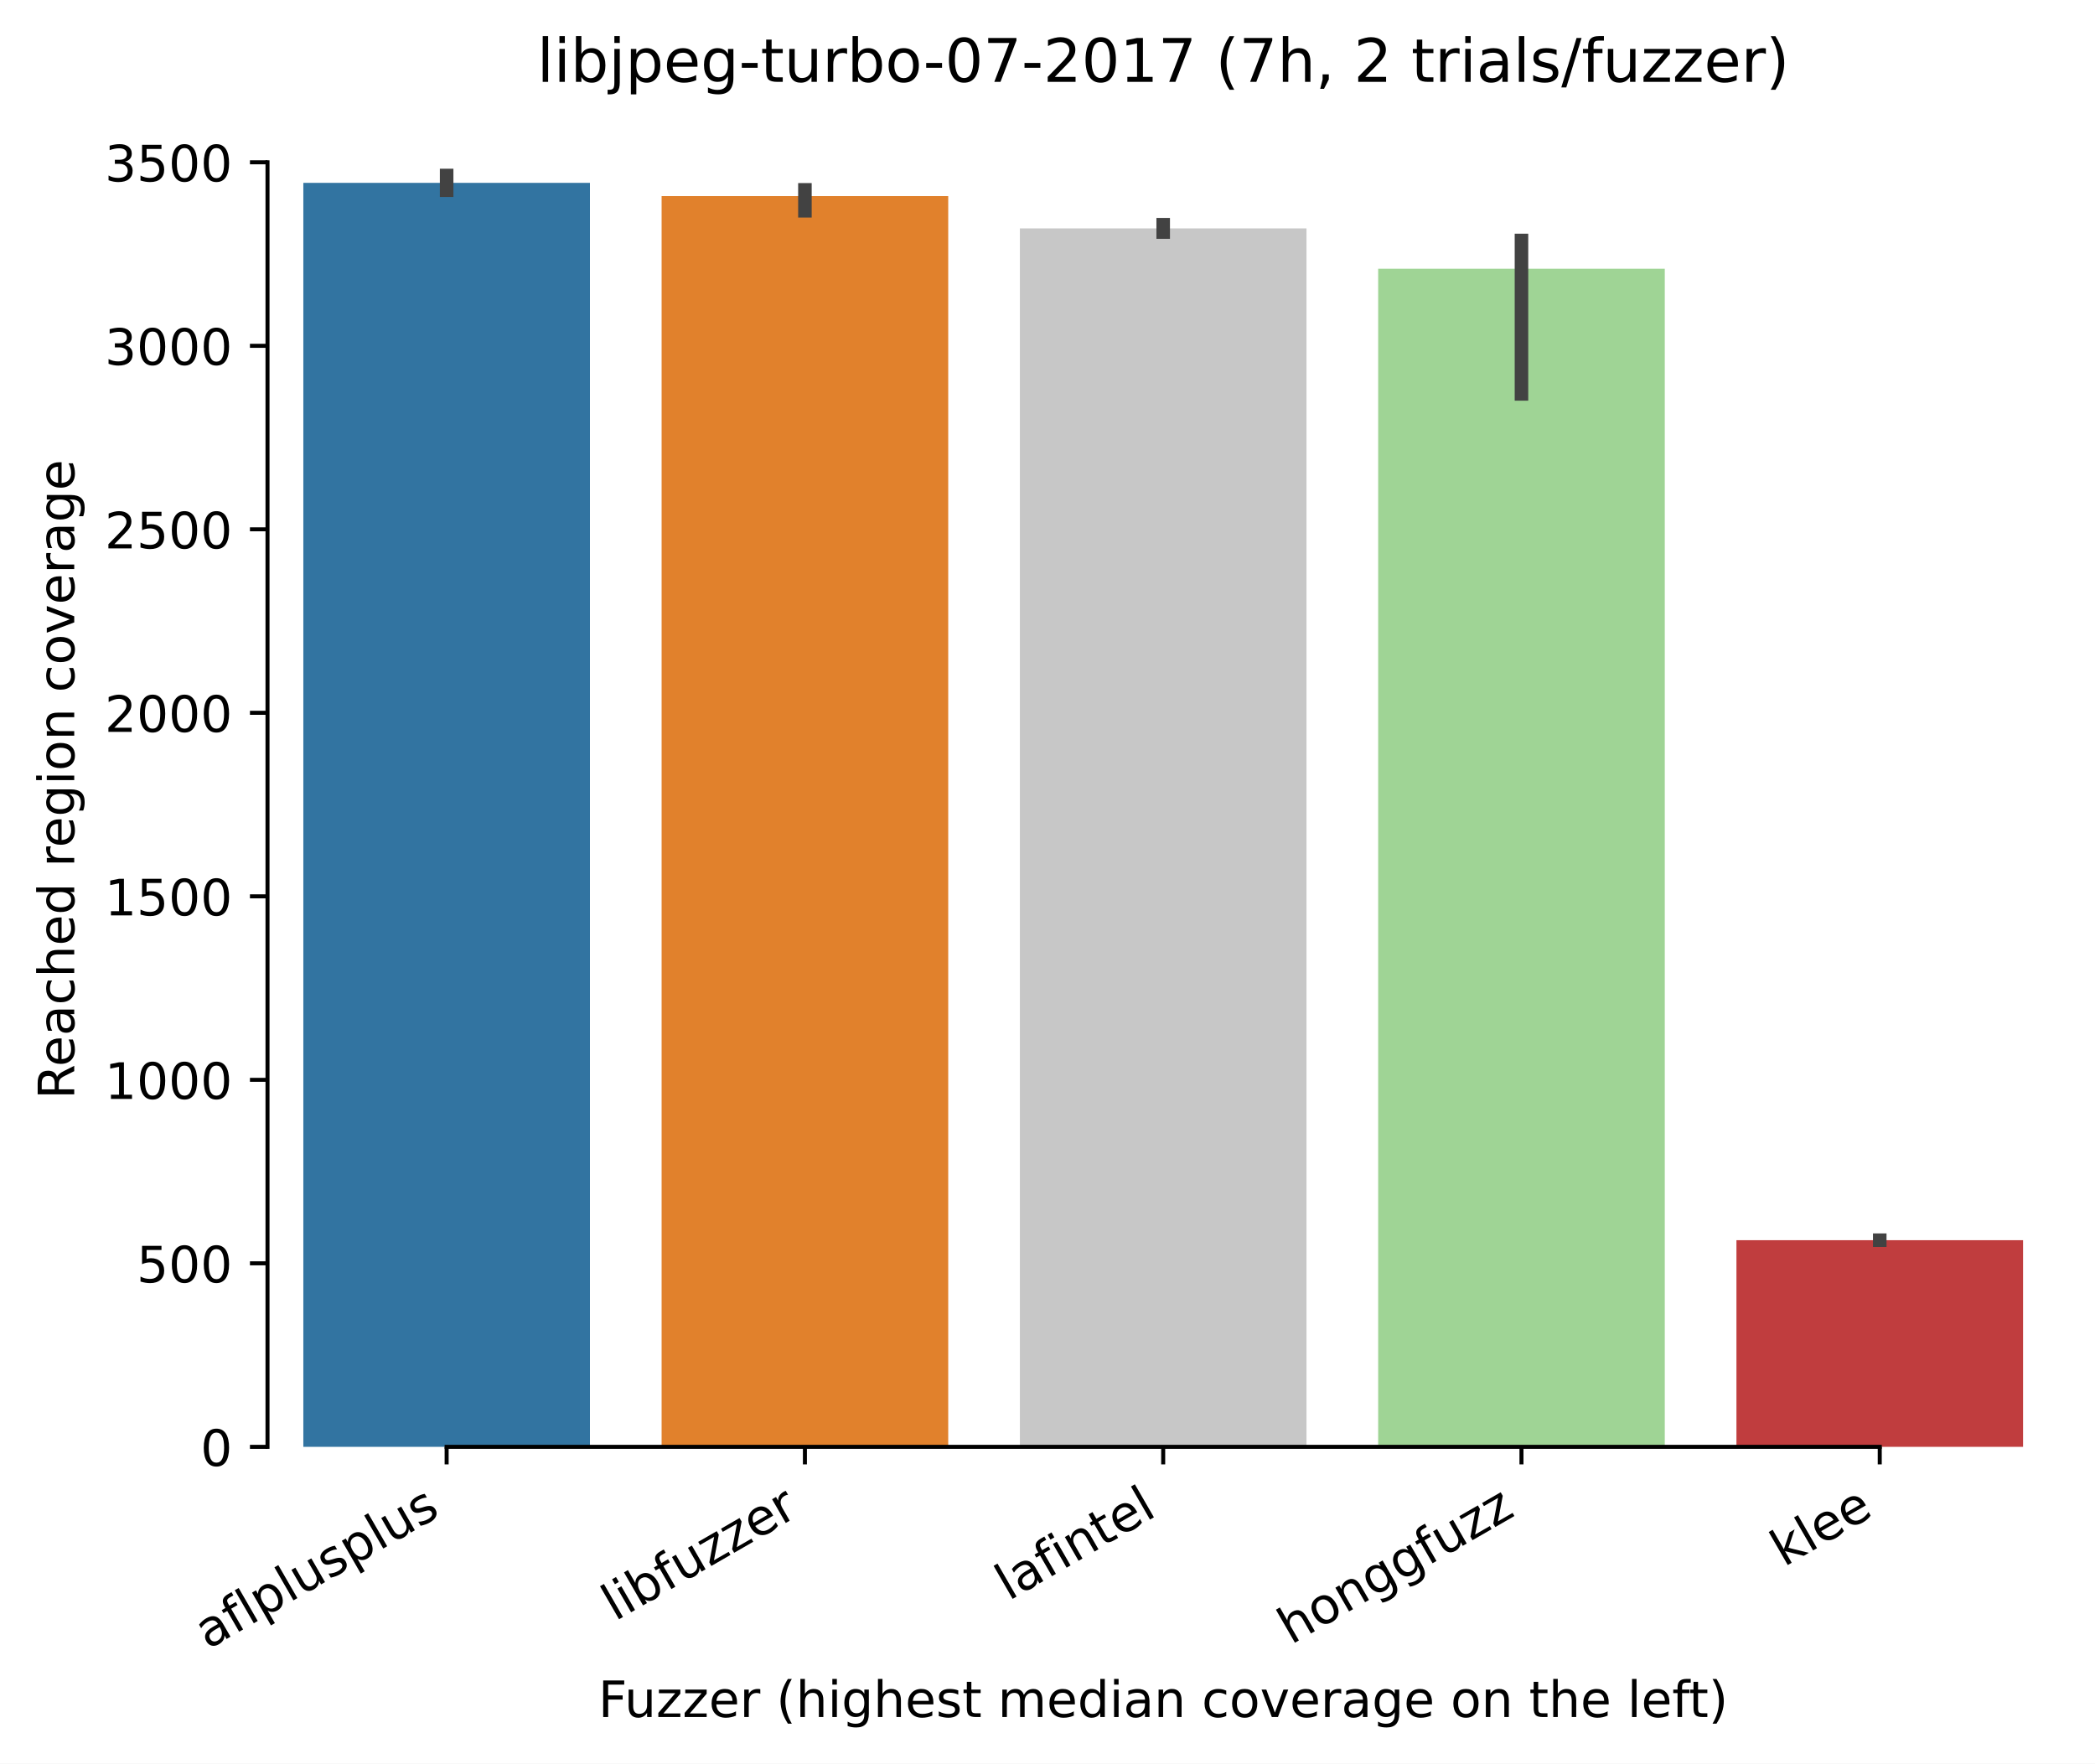
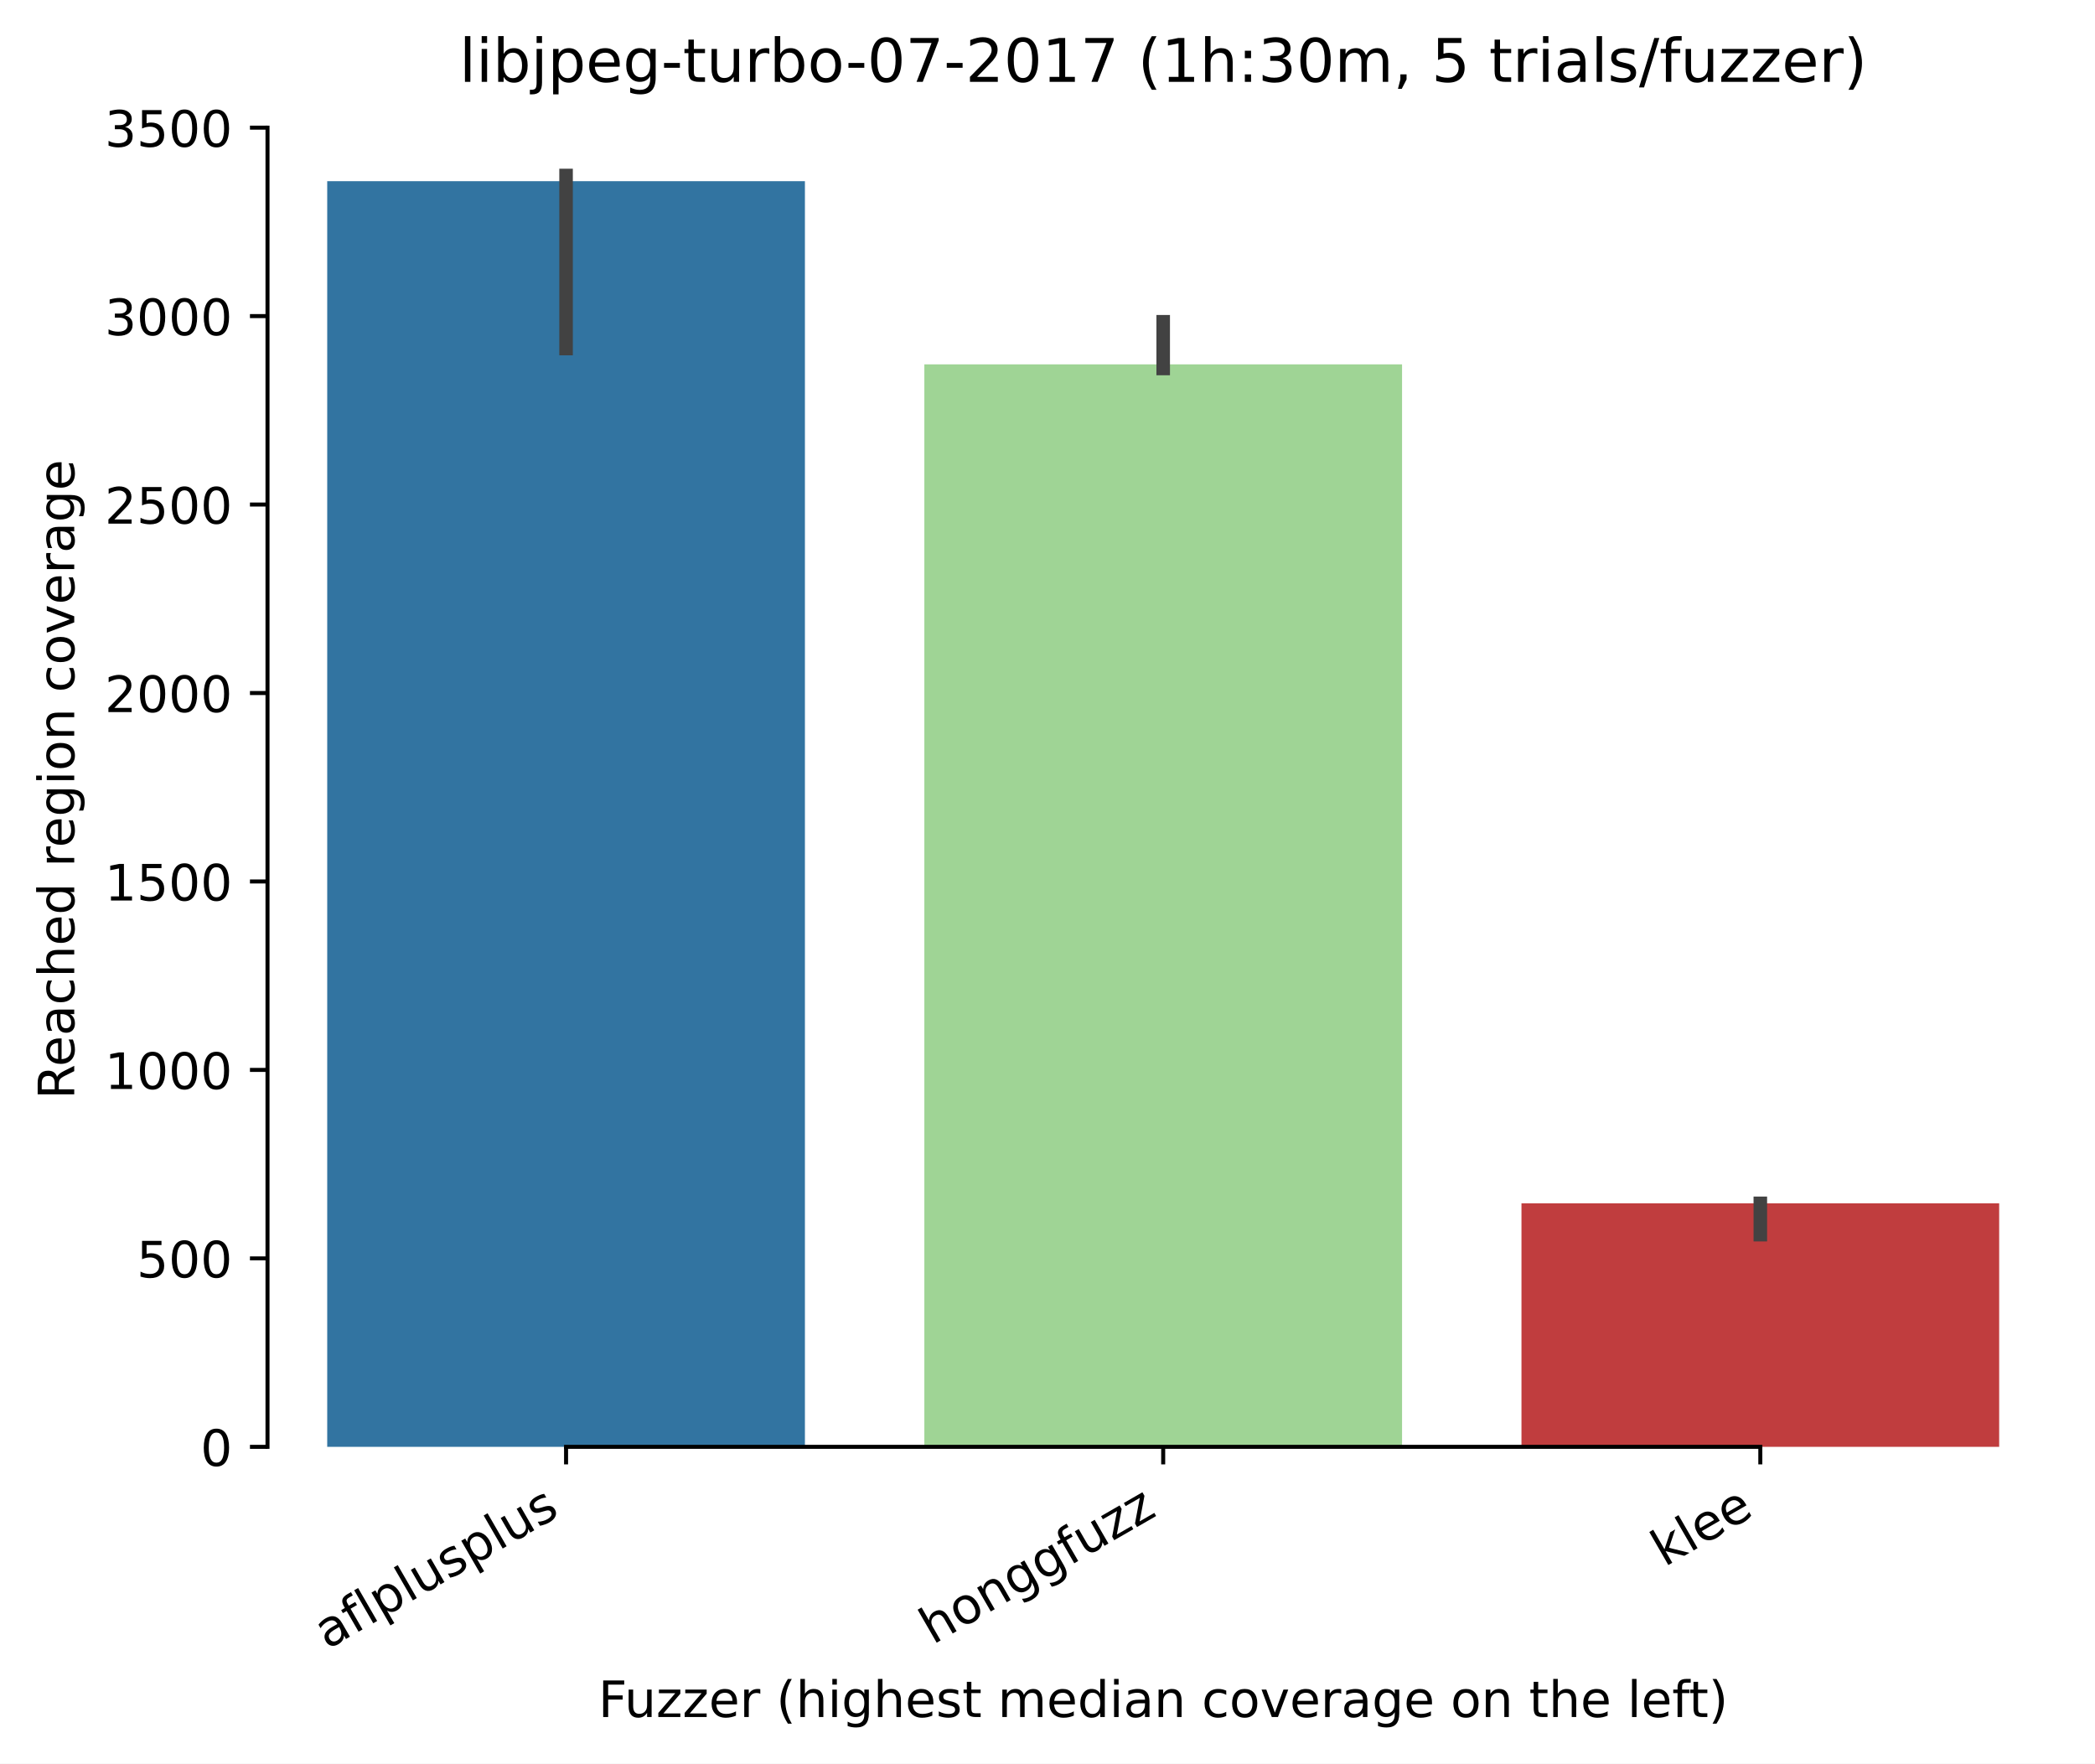
<svg xmlns="http://www.w3.org/2000/svg" xmlns:xlink="http://www.w3.org/1999/xlink" height="351.576pt" version="1.1" viewBox="0 0 417.648 351.576" width="417.648pt">
  <defs>
    <style type="text/css">*{stroke-linecap:butt;stroke-linejoin:round;}</style>
  </defs>
  <g id="figure_1">
    <g id="patch_1">
      <path d="M 0 351.576  L 417.648 351.576  L 417.648 0  L 0 0  z " style="fill:#ffffff;" />
    </g>
    <g id="axes_1">
      <g id="patch_2">
        <path d="M 53.328 288.43  L 410.448 288.43  L 410.448 22.318  L 53.328 22.318  z " style="fill:#ffffff;" />
      </g>
      <g id="patch_3">
-         <path clip-path="url(#p46e89a0382)" d="M 60.471 288.43  L 117.61 288.43  L 117.61 36.453  L 60.471 36.453  z " style="fill:#3274a1;" />
+         <path clip-path="url(#p072dd5256e)" d="M 65.232 288.43  L 160.464 288.43  L 160.464 36.117  L 65.232 36.117  z " style="fill:#3274a1;" />
      </g>
      <g id="patch_4">
-         <path clip-path="url(#p46e89a0382)" d="M 131.895 288.43  L 189.034 288.43  L 189.034 39.087  L 131.895 39.087  z " style="fill:#e1812c;" />
+         <path clip-path="url(#p072dd5256e)" d="M 184.272 288.43  L 279.504 288.43  L 279.504 72.634  L 184.272 72.634  z " style="fill:#9fd495;" />
      </g>
      <g id="patch_5">
-         <path clip-path="url(#p46e89a0382)" d="M 203.319 288.43  L 260.458 288.43  L 260.458 45.526  L 203.319 45.526  z " style="fill:#c7c7c7;" />
-       </g>
-       <g id="patch_6">
-         <path clip-path="url(#p46e89a0382)" d="M 274.743 288.43  L 331.882 288.43  L 331.882 53.574  L 274.743 53.574  z " style="fill:#9fd495;" />
-       </g>
-       <g id="patch_7">
-         <path clip-path="url(#p46e89a0382)" d="M 346.167 288.43  L 403.306 288.43  L 403.306 247.239  L 346.167 247.239  z " style="fill:#c03d3e;" />
+         <path clip-path="url(#p072dd5256e)" d="M 303.312 288.43  L 398.544 288.43  L 398.544 239.891  L 303.312 239.891  z " style="fill:#c03d3e;" />
      </g>
      <g id="matplotlib.axis_1">
        <g id="xtick_1">
          <g id="line2d_1">
            <defs>
-               <path d="M 0 0  L 0 3.5  " id="m5998175fbd" style="stroke:#000000;stroke-width:0.8;" />
+               <path d="M 0 0  L 0 3.5  " id="mb706cd0f0b" style="stroke:#000000;stroke-width:0.8;" />
            </defs>
            <g>
-               <use style="stroke:#000000;stroke-width:0.8;" x="89.04" xlink:href="#m5998175fbd" y="288.43" />
+               <use style="stroke:#000000;stroke-width:0.8;" x="112.848" xlink:href="#mb706cd0f0b" y="288.43" />
            </g>
          </g>
          <g id="text_1">
-             <g transform="translate(41.43112 328.8973)rotate(-30)scale(0.1 -0.1)">
+             <g transform="translate(65.23912 328.8973)rotate(-30)scale(0.1 -0.1)">
              <defs>
                <path d="M 34.281 27.484  Q 23.391 27.484 19.188 25  Q 14.984 22.516 14.984 16.5  Q 14.984 11.719 18.141 8.906  Q 21.297 6.109 26.703 6.109  Q 34.188 6.109 38.703 11.406  Q 43.219 16.703 43.219 25.484  L 43.219 27.484  z M 52.203 31.203  L 52.203 0  L 43.219 0  L 43.219 8.297  Q 40.141 3.328 35.547 0.953  Q 30.953 -1.422 24.312 -1.422  Q 15.922 -1.422 10.953 3.297  Q 6 8.016 6 15.922  Q 6 25.141 12.172 29.828  Q 18.359 34.516 30.609 34.516  L 43.219 34.516  L 43.219 35.406  Q 43.219 41.609 39.141 45  Q 35.062 48.391 27.688 48.391  Q 23 48.391 18.547 47.266  Q 14.109 46.141 10.016 43.891  L 10.016 52.203  Q 14.938 54.109 19.578 55.047  Q 24.219 56 28.609 56  Q 40.484 56 46.344 49.844  Q 52.203 43.703 52.203 31.203  z " id="DejaVuSans-97" />
                <path d="M 37.109 75.984  L 37.109 68.5  L 28.516 68.5  Q 23.688 68.5 21.797 66.547  Q 19.922 64.594 19.922 59.516  L 19.922 54.688  L 34.719 54.688  L 34.719 47.703  L 19.922 47.703  L 19.922 0  L 10.891 0  L 10.891 47.703  L 2.297 47.703  L 2.297 54.688  L 10.891 54.688  L 10.891 58.5  Q 10.891 67.625 15.141 71.797  Q 19.391 75.984 28.609 75.984  z " id="DejaVuSans-102" />
                <path d="M 9.422 75.984  L 18.406 75.984  L 18.406 0  L 9.422 0  z " id="DejaVuSans-108" />
                <path d="M 18.109 8.203  L 18.109 -20.797  L 9.078 -20.797  L 9.078 54.688  L 18.109 54.688  L 18.109 46.391  Q 20.953 51.266 25.266 53.625  Q 29.594 56 35.594 56  Q 45.562 56 51.781 48.094  Q 58.016 40.188 58.016 27.297  Q 58.016 14.406 51.781 6.484  Q 45.562 -1.422 35.594 -1.422  Q 29.594 -1.422 25.266 0.953  Q 20.953 3.328 18.109 8.203  z M 48.688 27.297  Q 48.688 37.203 44.609 42.844  Q 40.531 48.484 33.406 48.484  Q 26.266 48.484 22.188 42.844  Q 18.109 37.203 18.109 27.297  Q 18.109 17.391 22.188 11.75  Q 26.266 6.109 33.406 6.109  Q 40.531 6.109 44.609 11.75  Q 48.688 17.391 48.688 27.297  z " id="DejaVuSans-112" />
                <path d="M 8.5 21.578  L 8.5 54.688  L 17.484 54.688  L 17.484 21.922  Q 17.484 14.156 20.5 10.266  Q 23.531 6.391 29.594 6.391  Q 36.859 6.391 41.078 11.031  Q 45.312 15.672 45.312 23.688  L 45.312 54.688  L 54.297 54.688  L 54.297 0  L 45.312 0  L 45.312 8.406  Q 42.047 3.422 37.719 1  Q 33.406 -1.422 27.688 -1.422  Q 18.266 -1.422 13.375 4.438  Q 8.5 10.297 8.5 21.578  z M 31.109 56  z " id="DejaVuSans-117" />
                <path d="M 44.281 53.078  L 44.281 44.578  Q 40.484 46.531 36.375 47.5  Q 32.281 48.484 27.875 48.484  Q 21.188 48.484 17.844 46.438  Q 14.5 44.391 14.5 40.281  Q 14.5 37.156 16.891 35.375  Q 19.281 33.594 26.516 31.984  L 29.594 31.297  Q 39.156 29.25 43.188 25.516  Q 47.219 21.781 47.219 15.094  Q 47.219 7.469 41.188 3.016  Q 35.156 -1.422 24.609 -1.422  Q 20.219 -1.422 15.453 -0.562  Q 10.688 0.297 5.422 2  L 5.422 11.281  Q 10.406 8.688 15.234 7.391  Q 20.062 6.109 24.812 6.109  Q 31.156 6.109 34.562 8.281  Q 37.984 10.453 37.984 14.406  Q 37.984 18.062 35.516 20.016  Q 33.062 21.969 24.703 23.781  L 21.578 24.516  Q 13.234 26.266 9.516 29.906  Q 5.812 33.547 5.812 39.891  Q 5.812 47.609 11.281 51.797  Q 16.75 56 26.812 56  Q 31.781 56 36.172 55.266  Q 40.578 54.547 44.281 53.078  z " id="DejaVuSans-115" />
              </defs>
              <use xlink:href="#DejaVuSans-97" />
              <use x="61.279" xlink:href="#DejaVuSans-102" />
              <use x="96.484" xlink:href="#DejaVuSans-108" />
              <use x="124.268" xlink:href="#DejaVuSans-112" />
              <use x="187.744" xlink:href="#DejaVuSans-108" />
              <use x="215.527" xlink:href="#DejaVuSans-117" />
              <use x="278.906" xlink:href="#DejaVuSans-115" />
              <use x="331.006" xlink:href="#DejaVuSans-112" />
              <use x="394.482" xlink:href="#DejaVuSans-108" />
              <use x="422.266" xlink:href="#DejaVuSans-117" />
              <use x="485.645" xlink:href="#DejaVuSans-115" />
            </g>
          </g>
        </g>
        <g id="xtick_2">
          <g id="line2d_2">
            <g>
-               <use style="stroke:#000000;stroke-width:0.8;" x="160.464" xlink:href="#m5998175fbd" y="288.43" />
+               <use style="stroke:#000000;stroke-width:0.8;" x="231.888" xlink:href="#mb706cd0f0b" y="288.43" />
            </g>
          </g>
          <g id="text_2">
-             <g transform="translate(122.5979 323.2723)rotate(-30)scale(0.1 -0.1)">
-               <defs>
-                 <path d="M 9.422 54.688  L 18.406 54.688  L 18.406 0  L 9.422 0  z M 9.422 75.984  L 18.406 75.984  L 18.406 64.594  L 9.422 64.594  z " id="DejaVuSans-105" />
-                 <path d="M 48.688 27.297  Q 48.688 37.203 44.609 42.844  Q 40.531 48.484 33.406 48.484  Q 26.266 48.484 22.188 42.844  Q 18.109 37.203 18.109 27.297  Q 18.109 17.391 22.188 11.75  Q 26.266 6.109 33.406 6.109  Q 40.531 6.109 44.609 11.75  Q 48.688 17.391 48.688 27.297  z M 18.109 46.391  Q 20.953 51.266 25.266 53.625  Q 29.594 56 35.594 56  Q 45.562 56 51.781 48.094  Q 58.016 40.188 58.016 27.297  Q 58.016 14.406 51.781 6.484  Q 45.562 -1.422 35.594 -1.422  Q 29.594 -1.422 25.266 0.953  Q 20.953 3.328 18.109 8.203  L 18.109 0  L 9.078 0  L 9.078 75.984  L 18.109 75.984  z " id="DejaVuSans-98" />
-                 <path d="M 5.516 54.688  L 48.188 54.688  L 48.188 46.484  L 14.406 7.172  L 48.188 7.172  L 48.188 0  L 4.297 0  L 4.297 8.203  L 38.094 47.516  L 5.516 47.516  z " id="DejaVuSans-122" />
-                 <path d="M 56.203 29.594  L 56.203 25.203  L 14.891 25.203  Q 15.484 15.922 20.484 11.062  Q 25.484 6.203 34.422 6.203  Q 39.594 6.203 44.453 7.469  Q 49.312 8.734 54.109 11.281  L 54.109 2.781  Q 49.266 0.734 44.188 -0.344  Q 39.109 -1.422 33.891 -1.422  Q 20.797 -1.422 13.156 6.188  Q 5.516 13.812 5.516 26.812  Q 5.516 40.234 12.766 48.109  Q 20.016 56 32.328 56  Q 43.359 56 49.781 48.891  Q 56.203 41.797 56.203 29.594  z M 47.219 32.234  Q 47.125 39.594 43.094 43.984  Q 39.062 48.391 32.422 48.391  Q 24.906 48.391 20.391 44.141  Q 15.875 39.891 15.188 32.172  z " id="DejaVuSans-101" />
-                 <path d="M 41.109 46.297  Q 39.594 47.172 37.812 47.578  Q 36.031 48 33.891 48  Q 26.266 48 22.188 43.047  Q 18.109 38.094 18.109 28.812  L 18.109 0  L 9.078 0  L 9.078 54.688  L 18.109 54.688  L 18.109 46.188  Q 20.953 51.172 25.484 53.578  Q 30.031 56 36.531 56  Q 37.453 56 38.578 55.875  Q 39.703 55.766 41.062 55.516  z " id="DejaVuSans-114" />
-               </defs>
-               <use xlink:href="#DejaVuSans-108" />
-               <use x="27.783" xlink:href="#DejaVuSans-105" />
-               <use x="55.566" xlink:href="#DejaVuSans-98" />
-               <use x="119.043" xlink:href="#DejaVuSans-102" />
-               <use x="154.248" xlink:href="#DejaVuSans-117" />
-               <use x="217.627" xlink:href="#DejaVuSans-122" />
-               <use x="270.117" xlink:href="#DejaVuSans-122" />
-               <use x="322.607" xlink:href="#DejaVuSans-101" />
-               <use x="384.131" xlink:href="#DejaVuSans-114" />
-             </g>
-           </g>
-         </g>
-         <g id="xtick_3">
-           <g id="line2d_3">
-             <g>
-               <use style="stroke:#000000;stroke-width:0.8;" x="231.888" xlink:href="#m5998175fbd" y="288.43" />
-             </g>
-           </g>
-           <g id="text_3">
-             <g transform="translate(201.0624 319.2074)rotate(-30)scale(0.1 -0.1)">
-               <defs>
-                 <path d="M 54.891 33.016  L 54.891 0  L 45.906 0  L 45.906 32.719  Q 45.906 40.484 42.875 44.328  Q 39.844 48.188 33.797 48.188  Q 26.516 48.188 22.312 43.547  Q 18.109 38.922 18.109 30.906  L 18.109 0  L 9.078 0  L 9.078 54.688  L 18.109 54.688  L 18.109 46.188  Q 21.344 51.125 25.703 53.562  Q 30.078 56 35.797 56  Q 45.219 56 50.047 50.172  Q 54.891 44.344 54.891 33.016  z " id="DejaVuSans-110" />
-                 <path d="M 18.312 70.219  L 18.312 54.688  L 36.812 54.688  L 36.812 47.703  L 18.312 47.703  L 18.312 18.016  Q 18.312 11.328 20.141 9.422  Q 21.969 7.516 27.594 7.516  L 36.812 7.516  L 36.812 0  L 27.594 0  Q 17.188 0 13.234 3.875  Q 9.281 7.766 9.281 18.016  L 9.281 47.703  L 2.688 47.703  L 2.688 54.688  L 9.281 54.688  L 9.281 70.219  z " id="DejaVuSans-116" />
-               </defs>
-               <use xlink:href="#DejaVuSans-108" />
-               <use x="27.783" xlink:href="#DejaVuSans-97" />
-               <use x="89.062" xlink:href="#DejaVuSans-102" />
-               <use x="124.268" xlink:href="#DejaVuSans-105" />
-               <use x="152.051" xlink:href="#DejaVuSans-110" />
-               <use x="215.43" xlink:href="#DejaVuSans-116" />
-               <use x="254.639" xlink:href="#DejaVuSans-101" />
-               <use x="316.162" xlink:href="#DejaVuSans-108" />
-             </g>
-           </g>
-         </g>
-         <g id="xtick_4">
-           <g id="line2d_4">
-             <g>
-               <use style="stroke:#000000;stroke-width:0.8;" x="303.312" xlink:href="#m5998175fbd" y="288.43" />
-             </g>
-           </g>
-           <g id="text_4">
-             <g transform="translate(257.3729 327.9332)rotate(-30)scale(0.1 -0.1)">
+             <g transform="translate(185.9489 327.9332)rotate(-30)scale(0.1 -0.1)">
              <defs>
                <path d="M 54.891 33.016  L 54.891 0  L 45.906 0  L 45.906 32.719  Q 45.906 40.484 42.875 44.328  Q 39.844 48.188 33.797 48.188  Q 26.516 48.188 22.312 43.547  Q 18.109 38.922 18.109 30.906  L 18.109 0  L 9.078 0  L 9.078 75.984  L 18.109 75.984  L 18.109 46.188  Q 21.344 51.125 25.703 53.562  Q 30.078 56 35.797 56  Q 45.219 56 50.047 50.172  Q 54.891 44.344 54.891 33.016  z " id="DejaVuSans-104" />
                <path d="M 30.609 48.391  Q 23.391 48.391 19.188 42.75  Q 14.984 37.109 14.984 27.297  Q 14.984 17.484 19.156 11.844  Q 23.344 6.203 30.609 6.203  Q 37.797 6.203 41.984 11.859  Q 46.188 17.531 46.188 27.297  Q 46.188 37.016 41.984 42.703  Q 37.797 48.391 30.609 48.391  z M 30.609 56  Q 42.328 56 49.016 48.375  Q 55.719 40.766 55.719 27.297  Q 55.719 13.875 49.016 6.219  Q 42.328 -1.422 30.609 -1.422  Q 18.844 -1.422 12.172 6.219  Q 5.516 13.875 5.516 27.297  Q 5.516 40.766 12.172 48.375  Q 18.844 56 30.609 56  z " id="DejaVuSans-111" />
+                 <path d="M 54.891 33.016  L 54.891 0  L 45.906 0  L 45.906 32.719  Q 45.906 40.484 42.875 44.328  Q 39.844 48.188 33.797 48.188  Q 26.516 48.188 22.312 43.547  Q 18.109 38.922 18.109 30.906  L 18.109 0  L 9.078 0  L 9.078 54.688  L 18.109 54.688  L 18.109 46.188  Q 21.344 51.125 25.703 53.562  Q 30.078 56 35.797 56  Q 45.219 56 50.047 50.172  Q 54.891 44.344 54.891 33.016  z " id="DejaVuSans-110" />
                <path d="M 45.406 27.984  Q 45.406 37.75 41.375 43.109  Q 37.359 48.484 30.078 48.484  Q 22.859 48.484 18.828 43.109  Q 14.797 37.75 14.797 27.984  Q 14.797 18.266 18.828 12.891  Q 22.859 7.516 30.078 7.516  Q 37.359 7.516 41.375 12.891  Q 45.406 18.266 45.406 27.984  z M 54.391 6.781  Q 54.391 -7.172 48.188 -13.984  Q 42 -20.797 29.203 -20.797  Q 24.469 -20.797 20.266 -20.094  Q 16.062 -19.391 12.109 -17.922  L 12.109 -9.188  Q 16.062 -11.328 19.922 -12.344  Q 23.781 -13.375 27.781 -13.375  Q 36.625 -13.375 41.016 -8.766  Q 45.406 -4.156 45.406 5.172  L 45.406 9.625  Q 42.625 4.781 38.281 2.391  Q 33.938 0 27.875 0  Q 17.828 0 11.672 7.656  Q 5.516 15.328 5.516 27.984  Q 5.516 40.672 11.672 48.328  Q 17.828 56 27.875 56  Q 33.938 56 38.281 53.609  Q 42.625 51.219 45.406 46.391  L 45.406 54.688  L 54.391 54.688  z " id="DejaVuSans-103" />
+                 <path d="M 5.516 54.688  L 48.188 54.688  L 48.188 46.484  L 14.406 7.172  L 48.188 7.172  L 48.188 0  L 4.297 0  L 4.297 8.203  L 38.094 47.516  L 5.516 47.516  z " id="DejaVuSans-122" />
              </defs>
              <use xlink:href="#DejaVuSans-104" />
              <use x="63.379" xlink:href="#DejaVuSans-111" />
              <use x="124.561" xlink:href="#DejaVuSans-110" />
              <use x="187.939" xlink:href="#DejaVuSans-103" />
              <use x="251.416" xlink:href="#DejaVuSans-103" />
              <use x="314.893" xlink:href="#DejaVuSans-102" />
              <use x="350.098" xlink:href="#DejaVuSans-117" />
              <use x="413.477" xlink:href="#DejaVuSans-122" />
              <use x="465.967" xlink:href="#DejaVuSans-122" />
            </g>
          </g>
        </g>
-         <g id="xtick_5">
-           <g id="line2d_5">
-             <g>
-               <use style="stroke:#000000;stroke-width:0.8;" x="374.736" xlink:href="#m5998175fbd" y="288.43" />
-             </g>
-           </g>
-           <g id="text_5">
-             <g transform="translate(355.618 312.4481)rotate(-30)scale(0.1 -0.1)">
+         <g id="xtick_3">
+           <g id="line2d_3">
+             <g>
+               <use style="stroke:#000000;stroke-width:0.8;" x="350.928" xlink:href="#mb706cd0f0b" y="288.43" />
+             </g>
+           </g>
+           <g id="text_3">
+             <g transform="translate(331.81 312.4481)rotate(-30)scale(0.1 -0.1)">
              <defs>
                <path d="M 9.078 75.984  L 18.109 75.984  L 18.109 31.109  L 44.922 54.688  L 56.391 54.688  L 27.391 29.109  L 57.625 0  L 45.906 0  L 18.109 26.703  L 18.109 0  L 9.078 0  z " id="DejaVuSans-107" />
+                 <path d="M 56.203 29.594  L 56.203 25.203  L 14.891 25.203  Q 15.484 15.922 20.484 11.062  Q 25.484 6.203 34.422 6.203  Q 39.594 6.203 44.453 7.469  Q 49.312 8.734 54.109 11.281  L 54.109 2.781  Q 49.266 0.734 44.188 -0.344  Q 39.109 -1.422 33.891 -1.422  Q 20.797 -1.422 13.156 6.188  Q 5.516 13.812 5.516 26.812  Q 5.516 40.234 12.766 48.109  Q 20.016 56 32.328 56  Q 43.359 56 49.781 48.891  Q 56.203 41.797 56.203 29.594  z M 47.219 32.234  Q 47.125 39.594 43.094 43.984  Q 39.062 48.391 32.422 48.391  Q 24.906 48.391 20.391 44.141  Q 15.875 39.891 15.188 32.172  z " id="DejaVuSans-101" />
              </defs>
              <use xlink:href="#DejaVuSans-107" />
              <use x="57.91" xlink:href="#DejaVuSans-108" />
              <use x="85.693" xlink:href="#DejaVuSans-101" />
              <use x="147.217" xlink:href="#DejaVuSans-101" />
            </g>
          </g>
        </g>
-         <g id="text_6">
+         <g id="text_4">
          <g transform="translate(119.2702 342.2968)scale(0.1 -0.1)">
            <defs>
              <path d="M 9.812 72.906  L 51.703 72.906  L 51.703 64.594  L 19.672 64.594  L 19.672 43.109  L 48.578 43.109  L 48.578 34.812  L 19.672 34.812  L 19.672 0  L 9.812 0  z " id="DejaVuSans-70" />
+               <path d="M 41.109 46.297  Q 39.594 47.172 37.812 47.578  Q 36.031 48 33.891 48  Q 26.266 48 22.188 43.047  Q 18.109 38.094 18.109 28.812  L 18.109 0  L 9.078 0  L 9.078 54.688  L 18.109 54.688  L 18.109 46.188  Q 20.953 51.172 25.484 53.578  Q 30.031 56 36.531 56  Q 37.453 56 38.578 55.875  Q 39.703 55.766 41.062 55.516  z " id="DejaVuSans-114" />
              <path id="DejaVuSans-32" />
              <path d="M 31 75.875  Q 24.469 64.656 21.281 53.656  Q 18.109 42.672 18.109 31.391  Q 18.109 20.125 21.312 9.062  Q 24.516 -2 31 -13.188  L 23.188 -13.188  Q 15.875 -1.703 12.234 9.375  Q 8.594 20.453 8.594 31.391  Q 8.594 42.281 12.203 53.312  Q 15.828 64.359 23.188 75.875  z " id="DejaVuSans-40" />
+               <path d="M 9.422 54.688  L 18.406 54.688  L 18.406 0  L 9.422 0  z M 9.422 75.984  L 18.406 75.984  L 18.406 64.594  L 9.422 64.594  z " id="DejaVuSans-105" />
+               <path d="M 18.312 70.219  L 18.312 54.688  L 36.812 54.688  L 36.812 47.703  L 18.312 47.703  L 18.312 18.016  Q 18.312 11.328 20.141 9.422  Q 21.969 7.516 27.594 7.516  L 36.812 7.516  L 36.812 0  L 27.594 0  Q 17.188 0 13.234 3.875  Q 9.281 7.766 9.281 18.016  L 9.281 47.703  L 2.688 47.703  L 2.688 54.688  L 9.281 54.688  L 9.281 70.219  z " id="DejaVuSans-116" />
              <path d="M 52 44.188  Q 55.375 50.25 60.062 53.125  Q 64.75 56 71.094 56  Q 79.641 56 84.281 50.016  Q 88.922 44.047 88.922 33.016  L 88.922 0  L 79.891 0  L 79.891 32.719  Q 79.891 40.578 77.094 44.375  Q 74.312 48.188 68.609 48.188  Q 61.625 48.188 57.562 43.547  Q 53.516 38.922 53.516 30.906  L 53.516 0  L 44.484 0  L 44.484 32.719  Q 44.484 40.625 41.703 44.406  Q 38.922 48.188 33.109 48.188  Q 26.219 48.188 22.156 43.531  Q 18.109 38.875 18.109 30.906  L 18.109 0  L 9.078 0  L 9.078 54.688  L 18.109 54.688  L 18.109 46.188  Q 21.188 51.219 25.484 53.609  Q 29.781 56 35.688 56  Q 41.656 56 45.828 52.969  Q 50 49.953 52 44.188  z " id="DejaVuSans-109" />
              <path d="M 45.406 46.391  L 45.406 75.984  L 54.391 75.984  L 54.391 0  L 45.406 0  L 45.406 8.203  Q 42.578 3.328 38.25 0.953  Q 33.938 -1.422 27.875 -1.422  Q 17.969 -1.422 11.734 6.484  Q 5.516 14.406 5.516 27.297  Q 5.516 40.188 11.734 48.094  Q 17.969 56 27.875 56  Q 33.938 56 38.25 53.625  Q 42.578 51.266 45.406 46.391  z M 14.797 27.297  Q 14.797 17.391 18.875 11.75  Q 22.953 6.109 30.078 6.109  Q 37.203 6.109 41.297 11.75  Q 45.406 17.391 45.406 27.297  Q 45.406 37.203 41.297 42.844  Q 37.203 48.484 30.078 48.484  Q 22.953 48.484 18.875 42.844  Q 14.797 37.203 14.797 27.297  z " id="DejaVuSans-100" />
              <path d="M 48.781 52.594  L 48.781 44.188  Q 44.969 46.297 41.141 47.344  Q 37.312 48.391 33.406 48.391  Q 24.656 48.391 19.812 42.844  Q 14.984 37.312 14.984 27.297  Q 14.984 17.281 19.812 11.734  Q 24.656 6.203 33.406 6.203  Q 37.312 6.203 41.141 7.25  Q 44.969 8.297 48.781 10.406  L 48.781 2.094  Q 45.016 0.344 40.984 -0.531  Q 36.969 -1.422 32.422 -1.422  Q 20.062 -1.422 12.781 6.344  Q 5.516 14.109 5.516 27.297  Q 5.516 40.672 12.859 48.328  Q 20.219 56 33.016 56  Q 37.156 56 41.109 55.141  Q 45.062 54.297 48.781 52.594  z " id="DejaVuSans-99" />
              <path d="M 2.984 54.688  L 12.5 54.688  L 29.594 8.797  L 46.688 54.688  L 56.203 54.688  L 35.688 0  L 23.484 0  z " id="DejaVuSans-118" />
              <path d="M 8.016 75.875  L 15.828 75.875  Q 23.141 64.359 26.781 53.312  Q 30.422 42.281 30.422 31.391  Q 30.422 20.453 26.781 9.375  Q 23.141 -1.703 15.828 -13.188  L 8.016 -13.188  Q 14.5 -2 17.703 9.062  Q 20.906 20.125 20.906 31.391  Q 20.906 42.672 17.703 53.656  Q 14.5 64.656 8.016 75.875  z " id="DejaVuSans-41" />
            </defs>
            <use xlink:href="#DejaVuSans-70" />
            <use x="52.02" xlink:href="#DejaVuSans-117" />
            <use x="115.398" xlink:href="#DejaVuSans-122" />
            <use x="167.889" xlink:href="#DejaVuSans-122" />
            <use x="220.379" xlink:href="#DejaVuSans-101" />
            <use x="281.902" xlink:href="#DejaVuSans-114" />
            <use x="323.016" xlink:href="#DejaVuSans-32" />
            <use x="354.803" xlink:href="#DejaVuSans-40" />
            <use x="393.816" xlink:href="#DejaVuSans-104" />
            <use x="457.195" xlink:href="#DejaVuSans-105" />
            <use x="484.979" xlink:href="#DejaVuSans-103" />
            <use x="548.455" xlink:href="#DejaVuSans-104" />
            <use x="611.834" xlink:href="#DejaVuSans-101" />
            <use x="673.357" xlink:href="#DejaVuSans-115" />
            <use x="725.457" xlink:href="#DejaVuSans-116" />
            <use x="764.666" xlink:href="#DejaVuSans-32" />
            <use x="796.453" xlink:href="#DejaVuSans-109" />
            <use x="893.865" xlink:href="#DejaVuSans-101" />
            <use x="955.389" xlink:href="#DejaVuSans-100" />
            <use x="1018.865" xlink:href="#DejaVuSans-105" />
            <use x="1046.648" xlink:href="#DejaVuSans-97" />
            <use x="1107.928" xlink:href="#DejaVuSans-110" />
            <use x="1171.307" xlink:href="#DejaVuSans-32" />
            <use x="1203.094" xlink:href="#DejaVuSans-99" />
            <use x="1258.074" xlink:href="#DejaVuSans-111" />
            <use x="1319.256" xlink:href="#DejaVuSans-118" />
            <use x="1378.436" xlink:href="#DejaVuSans-101" />
            <use x="1439.959" xlink:href="#DejaVuSans-114" />
            <use x="1481.072" xlink:href="#DejaVuSans-97" />
            <use x="1542.352" xlink:href="#DejaVuSans-103" />
            <use x="1605.828" xlink:href="#DejaVuSans-101" />
            <use x="1667.352" xlink:href="#DejaVuSans-32" />
            <use x="1699.139" xlink:href="#DejaVuSans-111" />
            <use x="1760.32" xlink:href="#DejaVuSans-110" />
            <use x="1823.699" xlink:href="#DejaVuSans-32" />
            <use x="1855.486" xlink:href="#DejaVuSans-116" />
            <use x="1894.695" xlink:href="#DejaVuSans-104" />
            <use x="1958.074" xlink:href="#DejaVuSans-101" />
            <use x="2019.598" xlink:href="#DejaVuSans-32" />
            <use x="2051.385" xlink:href="#DejaVuSans-108" />
            <use x="2079.168" xlink:href="#DejaVuSans-101" />
            <use x="2140.691" xlink:href="#DejaVuSans-102" />
            <use x="2174.146" xlink:href="#DejaVuSans-116" />
            <use x="2213.355" xlink:href="#DejaVuSans-41" />
          </g>
        </g>
      </g>
      <g id="matplotlib.axis_2">
        <g id="ytick_1">
-           <g id="line2d_6">
+           <g id="line2d_4">
            <defs>
-               <path d="M 0 0  L -3.5 0  " id="m71392a667f" style="stroke:#000000;stroke-width:0.8;" />
+               <path d="M 0 0  L -3.5 0  " id="mc493db74ed" style="stroke:#000000;stroke-width:0.8;" />
            </defs>
            <g>
-               <use style="stroke:#000000;stroke-width:0.8;" x="53.328" xlink:href="#m71392a667f" y="288.43" />
-             </g>
-           </g>
-           <g id="text_7">
+               <use style="stroke:#000000;stroke-width:0.8;" x="53.328" xlink:href="#mc493db74ed" y="288.43" />
+             </g>
+           </g>
+           <g id="text_5">
            <g transform="translate(39.96563 292.2293)scale(0.1 -0.1)">
              <defs>
                <path d="M 31.781 66.406  Q 24.172 66.406 20.328 58.906  Q 16.5 51.422 16.5 36.375  Q 16.5 21.391 20.328 13.891  Q 24.172 6.391 31.781 6.391  Q 39.453 6.391 43.281 13.891  Q 47.125 21.391 47.125 36.375  Q 47.125 51.422 43.281 58.906  Q 39.453 66.406 31.781 66.406  z M 31.781 74.219  Q 44.047 74.219 50.516 64.516  Q 56.984 54.828 56.984 36.375  Q 56.984 17.969 50.516 8.266  Q 44.047 -1.422 31.781 -1.422  Q 19.531 -1.422 13.062 8.266  Q 6.594 17.969 6.594 36.375  Q 6.594 54.828 13.062 64.516  Q 19.531 74.219 31.781 74.219  z " id="DejaVuSans-48" />
              </defs>
              <use xlink:href="#DejaVuSans-48" />
            </g>
          </g>
        </g>
        <g id="ytick_2">
-           <g id="line2d_7">
-             <g>
-               <use style="stroke:#000000;stroke-width:0.8;" x="53.328" xlink:href="#m71392a667f" y="251.848" />
-             </g>
-           </g>
-           <g id="text_8">
-             <g transform="translate(27.24063 255.6474)scale(0.1 -0.1)">
+           <g id="line2d_5">
+             <g>
+               <use style="stroke:#000000;stroke-width:0.8;" x="53.328" xlink:href="#mc493db74ed" y="250.861" />
+             </g>
+           </g>
+           <g id="text_6">
+             <g transform="translate(27.24063 254.6604)scale(0.1 -0.1)">
              <defs>
                <path d="M 10.797 72.906  L 49.516 72.906  L 49.516 64.594  L 19.828 64.594  L 19.828 46.734  Q 21.969 47.469 24.109 47.828  Q 26.266 48.188 28.422 48.188  Q 40.625 48.188 47.75 41.5  Q 54.891 34.812 54.891 23.391  Q 54.891 11.625 47.562 5.094  Q 40.234 -1.422 26.906 -1.422  Q 22.312 -1.422 17.547 -0.641  Q 12.797 0.141 7.719 1.703  L 7.719 11.625  Q 12.109 9.234 16.797 8.062  Q 21.484 6.891 26.703 6.891  Q 35.156 6.891 40.078 11.328  Q 45.016 15.766 45.016 23.391  Q 45.016 31 40.078 35.438  Q 35.156 39.891 26.703 39.891  Q 22.75 39.891 18.812 39.016  Q 14.891 38.141 10.797 36.281  z " id="DejaVuSans-53" />
              </defs>
              <use xlink:href="#DejaVuSans-53" />
              <use x="63.623" xlink:href="#DejaVuSans-48" />
              <use x="127.246" xlink:href="#DejaVuSans-48" />
            </g>
          </g>
        </g>
        <g id="ytick_3">
-           <g id="line2d_8">
-             <g>
-               <use style="stroke:#000000;stroke-width:0.8;" x="53.328" xlink:href="#m71392a667f" y="215.266" />
-             </g>
-           </g>
-           <g id="text_9">
-             <g transform="translate(20.87813 219.0654)scale(0.1 -0.1)">
+           <g id="line2d_6">
+             <g>
+               <use style="stroke:#000000;stroke-width:0.8;" x="53.328" xlink:href="#mc493db74ed" y="213.292" />
+             </g>
+           </g>
+           <g id="text_7">
+             <g transform="translate(20.87813 217.0915)scale(0.1 -0.1)">
              <defs>
                <path d="M 12.406 8.297  L 28.516 8.297  L 28.516 63.922  L 10.984 60.406  L 10.984 69.391  L 28.422 72.906  L 38.281 72.906  L 38.281 8.297  L 54.391 8.297  L 54.391 0  L 12.406 0  z " id="DejaVuSans-49" />
              </defs>
              <use xlink:href="#DejaVuSans-49" />
              <use x="63.623" xlink:href="#DejaVuSans-48" />
              <use x="127.246" xlink:href="#DejaVuSans-48" />
              <use x="190.869" xlink:href="#DejaVuSans-48" />
            </g>
          </g>
        </g>
        <g id="ytick_4">
-           <g id="line2d_9">
-             <g>
-               <use style="stroke:#000000;stroke-width:0.8;" x="53.328" xlink:href="#m71392a667f" y="178.684" />
-             </g>
-           </g>
-           <g id="text_10">
-             <g transform="translate(20.87813 182.4834)scale(0.1 -0.1)">
+           <g id="line2d_7">
+             <g>
+               <use style="stroke:#000000;stroke-width:0.8;" x="53.328" xlink:href="#mc493db74ed" y="175.723" />
+             </g>
+           </g>
+           <g id="text_8">
+             <g transform="translate(20.87813 179.5226)scale(0.1 -0.1)">
              <use xlink:href="#DejaVuSans-49" />
              <use x="63.623" xlink:href="#DejaVuSans-53" />
              <use x="127.246" xlink:href="#DejaVuSans-48" />
              <use x="190.869" xlink:href="#DejaVuSans-48" />
            </g>
          </g>
        </g>
        <g id="ytick_5">
-           <g id="line2d_10">
-             <g>
-               <use style="stroke:#000000;stroke-width:0.8;" x="53.328" xlink:href="#m71392a667f" y="142.102" />
-             </g>
-           </g>
-           <g id="text_11">
-             <g transform="translate(20.87813 145.9014)scale(0.1 -0.1)">
+           <g id="line2d_8">
+             <g>
+               <use style="stroke:#000000;stroke-width:0.8;" x="53.328" xlink:href="#mc493db74ed" y="138.154" />
+             </g>
+           </g>
+           <g id="text_9">
+             <g transform="translate(20.87813 141.9536)scale(0.1 -0.1)">
              <defs>
                <path d="M 19.188 8.297  L 53.609 8.297  L 53.609 0  L 7.328 0  L 7.328 8.297  Q 12.938 14.109 22.625 23.891  Q 32.328 33.688 34.812 36.531  Q 39.547 41.844 41.422 45.531  Q 43.312 49.219 43.312 52.781  Q 43.312 58.594 39.234 62.25  Q 35.156 65.922 28.609 65.922  Q 23.969 65.922 18.812 64.312  Q 13.672 62.703 7.812 59.422  L 7.812 69.391  Q 13.766 71.781 18.938 73  Q 24.125 74.219 28.422 74.219  Q 39.75 74.219 46.484 68.547  Q 53.219 62.891 53.219 53.422  Q 53.219 48.922 51.531 44.891  Q 49.859 40.875 45.406 35.406  Q 44.188 33.984 37.641 27.219  Q 31.109 20.453 19.188 8.297  z " id="DejaVuSans-50" />
              </defs>
              <use xlink:href="#DejaVuSans-50" />
              <use x="63.623" xlink:href="#DejaVuSans-48" />
              <use x="127.246" xlink:href="#DejaVuSans-48" />
              <use x="190.869" xlink:href="#DejaVuSans-48" />
            </g>
          </g>
        </g>
        <g id="ytick_6">
-           <g id="line2d_11">
-             <g>
-               <use style="stroke:#000000;stroke-width:0.8;" x="53.328" xlink:href="#m71392a667f" y="105.52" />
-             </g>
-           </g>
-           <g id="text_12">
-             <g transform="translate(20.87813 109.3194)scale(0.1 -0.1)">
+           <g id="line2d_9">
+             <g>
+               <use style="stroke:#000000;stroke-width:0.8;" x="53.328" xlink:href="#mc493db74ed" y="100.585" />
+             </g>
+           </g>
+           <g id="text_10">
+             <g transform="translate(20.87813 104.3847)scale(0.1 -0.1)">
              <use xlink:href="#DejaVuSans-50" />
              <use x="63.623" xlink:href="#DejaVuSans-53" />
              <use x="127.246" xlink:href="#DejaVuSans-48" />
              <use x="190.869" xlink:href="#DejaVuSans-48" />
            </g>
          </g>
        </g>
        <g id="ytick_7">
-           <g id="line2d_12">
-             <g>
-               <use style="stroke:#000000;stroke-width:0.8;" x="53.328" xlink:href="#m71392a667f" y="68.938" />
-             </g>
-           </g>
-           <g id="text_13">
-             <g transform="translate(20.87813 72.73743)scale(0.1 -0.1)">
+           <g id="line2d_10">
+             <g>
+               <use style="stroke:#000000;stroke-width:0.8;" x="53.328" xlink:href="#mc493db74ed" y="63.017" />
+             </g>
+           </g>
+           <g id="text_11">
+             <g transform="translate(20.87813 66.81576)scale(0.1 -0.1)">
              <defs>
                <path d="M 40.578 39.312  Q 47.656 37.797 51.625 33  Q 55.609 28.219 55.609 21.188  Q 55.609 10.406 48.188 4.484  Q 40.766 -1.422 27.094 -1.422  Q 22.516 -1.422 17.656 -0.516  Q 12.797 0.391 7.625 2.203  L 7.625 11.719  Q 11.719 9.328 16.594 8.109  Q 21.484 6.891 26.812 6.891  Q 36.078 6.891 40.938 10.547  Q 45.797 14.203 45.797 21.188  Q 45.797 27.641 41.281 31.266  Q 36.766 34.906 28.719 34.906  L 20.219 34.906  L 20.219 43.016  L 29.109 43.016  Q 36.375 43.016 40.234 45.922  Q 44.094 48.828 44.094 54.297  Q 44.094 59.906 40.109 62.906  Q 36.141 65.922 28.719 65.922  Q 24.656 65.922 20.016 65.031  Q 15.375 64.156 9.812 62.312  L 9.812 71.094  Q 15.438 72.656 20.344 73.438  Q 25.25 74.219 29.594 74.219  Q 40.828 74.219 47.359 69.109  Q 53.906 64.016 53.906 55.328  Q 53.906 49.266 50.438 45.094  Q 46.969 40.922 40.578 39.312  z " id="DejaVuSans-51" />
              </defs>
              <use xlink:href="#DejaVuSans-51" />
              <use x="63.623" xlink:href="#DejaVuSans-48" />
              <use x="127.246" xlink:href="#DejaVuSans-48" />
              <use x="190.869" xlink:href="#DejaVuSans-48" />
            </g>
          </g>
        </g>
        <g id="ytick_8">
-           <g id="line2d_13">
-             <g>
-               <use style="stroke:#000000;stroke-width:0.8;" x="53.328" xlink:href="#m71392a667f" y="32.356" />
-             </g>
-           </g>
-           <g id="text_14">
-             <g transform="translate(20.87813 36.15544)scale(0.1 -0.1)">
+           <g id="line2d_11">
+             <g>
+               <use style="stroke:#000000;stroke-width:0.8;" x="53.328" xlink:href="#mc493db74ed" y="25.448" />
+             </g>
+           </g>
+           <g id="text_12">
+             <g transform="translate(20.87813 29.24684)scale(0.1 -0.1)">
              <use xlink:href="#DejaVuSans-51" />
              <use x="63.623" xlink:href="#DejaVuSans-53" />
              <use x="127.246" xlink:href="#DejaVuSans-48" />
              <use x="190.869" xlink:href="#DejaVuSans-48" />
            </g>
          </g>
        </g>
-         <g id="text_15">
+         <g id="text_13">
          <g transform="translate(14.79844 219.1366)rotate(-90)scale(0.1 -0.1)">
            <defs>
              <path d="M 44.391 34.188  Q 47.562 33.109 50.562 29.594  Q 53.562 26.078 56.594 19.922  L 66.609 0  L 56 0  L 46.688 18.703  Q 43.062 26.031 39.672 28.422  Q 36.281 30.812 30.422 30.812  L 19.672 30.812  L 19.672 0  L 9.812 0  L 9.812 72.906  L 32.078 72.906  Q 44.578 72.906 50.734 67.672  Q 56.891 62.453 56.891 51.906  Q 56.891 45.016 53.688 40.469  Q 50.484 35.938 44.391 34.188  z M 19.672 64.797  L 19.672 38.922  L 32.078 38.922  Q 39.203 38.922 42.844 42.219  Q 46.484 45.516 46.484 51.906  Q 46.484 58.297 42.844 61.547  Q 39.203 64.797 32.078 64.797  z " id="DejaVuSans-82" />
            </defs>
            <use xlink:href="#DejaVuSans-82" />
            <use x="64.982" xlink:href="#DejaVuSans-101" />
            <use x="126.506" xlink:href="#DejaVuSans-97" />
            <use x="187.785" xlink:href="#DejaVuSans-99" />
            <use x="242.766" xlink:href="#DejaVuSans-104" />
            <use x="306.145" xlink:href="#DejaVuSans-101" />
            <use x="367.668" xlink:href="#DejaVuSans-100" />
            <use x="431.145" xlink:href="#DejaVuSans-32" />
            <use x="462.932" xlink:href="#DejaVuSans-114" />
            <use x="501.795" xlink:href="#DejaVuSans-101" />
            <use x="563.318" xlink:href="#DejaVuSans-103" />
            <use x="626.795" xlink:href="#DejaVuSans-105" />
            <use x="654.578" xlink:href="#DejaVuSans-111" />
            <use x="715.76" xlink:href="#DejaVuSans-110" />
            <use x="779.139" xlink:href="#DejaVuSans-32" />
            <use x="810.926" xlink:href="#DejaVuSans-99" />
            <use x="865.906" xlink:href="#DejaVuSans-111" />
            <use x="927.088" xlink:href="#DejaVuSans-118" />
            <use x="986.268" xlink:href="#DejaVuSans-101" />
            <use x="1047.791" xlink:href="#DejaVuSans-114" />
            <use x="1088.904" xlink:href="#DejaVuSans-97" />
            <use x="1150.184" xlink:href="#DejaVuSans-103" />
            <use x="1213.66" xlink:href="#DejaVuSans-101" />
          </g>
        </g>
      </g>
+       <g id="line2d_12">
+         <path clip-path="url(#p072dd5256e)" d="M 112.848 69.478  L 112.848 34.99  " style="fill:none;stroke:#424242;stroke-linecap:square;stroke-width:2.7;" />
+       </g>
+       <g id="line2d_13">
+         <path clip-path="url(#p072dd5256e)" d="M 231.888 73.461  L 231.888 64.144  " style="fill:none;stroke:#424242;stroke-linecap:square;stroke-width:2.7;" />
+       </g>
      <g id="line2d_14">
-         <path clip-path="url(#p46e89a0382)" d="M 89.04 37.917  L 89.04 34.99  " style="fill:none;stroke:#424242;stroke-linecap:square;stroke-width:2.7;" />
-       </g>
-       <g id="line2d_15">
-         <path clip-path="url(#p46e89a0382)" d="M 160.464 42.014  L 160.464 37.844  " style="fill:none;stroke:#424242;stroke-linecap:square;stroke-width:2.7;" />
-       </g>
-       <g id="line2d_16">
-         <path clip-path="url(#p46e89a0382)" d="M 231.888 46.257  L 231.888 44.794  " style="fill:none;stroke:#424242;stroke-linecap:square;stroke-width:2.7;" />
-       </g>
-       <g id="line2d_17">
-         <path clip-path="url(#p46e89a0382)" d="M 303.312 78.523  L 303.312 47.94  " style="fill:none;stroke:#424242;stroke-linecap:square;stroke-width:2.7;" />
-       </g>
-       <g id="line2d_18">
-         <path clip-path="url(#p46e89a0382)" d="M 374.736 247.239  L 374.736 247.239  " style="fill:none;stroke:#424242;stroke-linecap:square;stroke-width:2.7;" />
-       </g>
-       <g id="patch_8">
-         <path d="M 53.328 288.43  L 53.328 32.356  " style="fill:none;stroke:#000000;stroke-linecap:square;stroke-linejoin:miter;stroke-width:0.8;" />
-       </g>
-       <g id="patch_9">
-         <path d="M 89.04 288.43  L 374.736 288.43  " style="fill:none;stroke:#000000;stroke-linecap:square;stroke-linejoin:miter;stroke-width:0.8;" />
-       </g>
-       <g id="text_16">
-         <g transform="translate(107.0609 16.31812)scale(0.12 -0.12)">
+         <path clip-path="url(#p072dd5256e)" d="M 350.928 246.128  L 350.928 239.891  " style="fill:none;stroke:#424242;stroke-linecap:square;stroke-width:2.7;" />
+       </g>
+       <g id="patch_6">
+         <path d="M 53.328 288.43  L 53.328 25.448  " style="fill:none;stroke:#000000;stroke-linecap:square;stroke-linejoin:miter;stroke-width:0.8;" />
+       </g>
+       <g id="patch_7">
+         <path d="M 112.848 288.43  L 350.928 288.43  " style="fill:none;stroke:#000000;stroke-linecap:square;stroke-linejoin:miter;stroke-width:0.8;" />
+       </g>
+       <g id="text_14">
+         <g transform="translate(91.56031 16.31812)scale(0.12 -0.12)">
          <defs>
+             <path d="M 48.688 27.297  Q 48.688 37.203 44.609 42.844  Q 40.531 48.484 33.406 48.484  Q 26.266 48.484 22.188 42.844  Q 18.109 37.203 18.109 27.297  Q 18.109 17.391 22.188 11.75  Q 26.266 6.109 33.406 6.109  Q 40.531 6.109 44.609 11.75  Q 48.688 17.391 48.688 27.297  z M 18.109 46.391  Q 20.953 51.266 25.266 53.625  Q 29.594 56 35.594 56  Q 45.562 56 51.781 48.094  Q 58.016 40.188 58.016 27.297  Q 58.016 14.406 51.781 6.484  Q 45.562 -1.422 35.594 -1.422  Q 29.594 -1.422 25.266 0.953  Q 20.953 3.328 18.109 8.203  L 18.109 0  L 9.078 0  L 9.078 75.984  L 18.109 75.984  z " id="DejaVuSans-98" />
            <path d="M 9.422 54.688  L 18.406 54.688  L 18.406 -0.984  Q 18.406 -11.422 14.422 -16.109  Q 10.453 -20.797 1.609 -20.797  L -1.812 -20.797  L -1.812 -13.188  L 0.594 -13.188  Q 5.719 -13.188 7.562 -10.812  Q 9.422 -8.453 9.422 -0.984  z M 9.422 75.984  L 18.406 75.984  L 18.406 64.594  L 9.422 64.594  z " id="DejaVuSans-106" />
            <path d="M 4.891 31.391  L 31.203 31.391  L 31.203 23.391  L 4.891 23.391  z " id="DejaVuSans-45" />
            <path d="M 8.203 72.906  L 55.078 72.906  L 55.078 68.703  L 28.609 0  L 18.312 0  L 43.219 64.594  L 8.203 64.594  z " id="DejaVuSans-55" />
+             <path d="M 11.719 12.406  L 22.016 12.406  L 22.016 0  L 11.719 0  z M 11.719 51.703  L 22.016 51.703  L 22.016 39.312  L 11.719 39.312  z " id="DejaVuSans-58" />
            <path d="M 11.719 12.406  L 22.016 12.406  L 22.016 4  L 14.016 -11.625  L 7.719 -11.625  L 11.719 4  z " id="DejaVuSans-44" />
            <path d="M 25.391 72.906  L 33.688 72.906  L 8.297 -9.281  L 0 -9.281  z " id="DejaVuSans-47" />
          </defs>
          <use xlink:href="#DejaVuSans-108" />
          <use x="27.783" xlink:href="#DejaVuSans-105" />
          <use x="55.566" xlink:href="#DejaVuSans-98" />
          <use x="119.043" xlink:href="#DejaVuSans-106" />
          <use x="146.826" xlink:href="#DejaVuSans-112" />
          <use x="210.303" xlink:href="#DejaVuSans-101" />
          <use x="271.826" xlink:href="#DejaVuSans-103" />
          <use x="335.303" xlink:href="#DejaVuSans-45" />
          <use x="371.387" xlink:href="#DejaVuSans-116" />
          <use x="410.596" xlink:href="#DejaVuSans-117" />
          <use x="473.975" xlink:href="#DejaVuSans-114" />
          <use x="515.088" xlink:href="#DejaVuSans-98" />
          <use x="578.564" xlink:href="#DejaVuSans-111" />
          <use x="641.621" xlink:href="#DejaVuSans-45" />
          <use x="677.705" xlink:href="#DejaVuSans-48" />
          <use x="741.328" xlink:href="#DejaVuSans-55" />
          <use x="804.951" xlink:href="#DejaVuSans-45" />
          <use x="841.035" xlink:href="#DejaVuSans-50" />
          <use x="904.658" xlink:href="#DejaVuSans-48" />
          <use x="968.281" xlink:href="#DejaVuSans-49" />
          <use x="1031.904" xlink:href="#DejaVuSans-55" />
          <use x="1095.527" xlink:href="#DejaVuSans-32" />
          <use x="1127.314" xlink:href="#DejaVuSans-40" />
-           <use x="1166.328" xlink:href="#DejaVuSans-55" />
+           <use x="1166.328" xlink:href="#DejaVuSans-49" />
          <use x="1229.951" xlink:href="#DejaVuSans-104" />
-           <use x="1293.33" xlink:href="#DejaVuSans-44" />
-           <use x="1325.117" xlink:href="#DejaVuSans-32" />
-           <use x="1356.904" xlink:href="#DejaVuSans-50" />
-           <use x="1420.527" xlink:href="#DejaVuSans-32" />
-           <use x="1452.314" xlink:href="#DejaVuSans-116" />
-           <use x="1491.523" xlink:href="#DejaVuSans-114" />
-           <use x="1532.637" xlink:href="#DejaVuSans-105" />
-           <use x="1560.42" xlink:href="#DejaVuSans-97" />
-           <use x="1621.699" xlink:href="#DejaVuSans-108" />
-           <use x="1649.482" xlink:href="#DejaVuSans-115" />
-           <use x="1701.582" xlink:href="#DejaVuSans-47" />
-           <use x="1735.273" xlink:href="#DejaVuSans-102" />
-           <use x="1770.479" xlink:href="#DejaVuSans-117" />
-           <use x="1833.857" xlink:href="#DejaVuSans-122" />
-           <use x="1886.348" xlink:href="#DejaVuSans-122" />
-           <use x="1938.838" xlink:href="#DejaVuSans-101" />
-           <use x="2000.361" xlink:href="#DejaVuSans-114" />
-           <use x="2041.475" xlink:href="#DejaVuSans-41" />
+           <use x="1293.33" xlink:href="#DejaVuSans-58" />
+           <use x="1327.021" xlink:href="#DejaVuSans-51" />
+           <use x="1390.645" xlink:href="#DejaVuSans-48" />
+           <use x="1454.268" xlink:href="#DejaVuSans-109" />
+           <use x="1551.68" xlink:href="#DejaVuSans-44" />
+           <use x="1583.467" xlink:href="#DejaVuSans-32" />
+           <use x="1615.254" xlink:href="#DejaVuSans-53" />
+           <use x="1678.877" xlink:href="#DejaVuSans-32" />
+           <use x="1710.664" xlink:href="#DejaVuSans-116" />
+           <use x="1749.873" xlink:href="#DejaVuSans-114" />
+           <use x="1790.986" xlink:href="#DejaVuSans-105" />
+           <use x="1818.77" xlink:href="#DejaVuSans-97" />
+           <use x="1880.049" xlink:href="#DejaVuSans-108" />
+           <use x="1907.832" xlink:href="#DejaVuSans-115" />
+           <use x="1959.932" xlink:href="#DejaVuSans-47" />
+           <use x="1993.623" xlink:href="#DejaVuSans-102" />
+           <use x="2028.828" xlink:href="#DejaVuSans-117" />
+           <use x="2092.207" xlink:href="#DejaVuSans-122" />
+           <use x="2144.697" xlink:href="#DejaVuSans-122" />
+           <use x="2197.188" xlink:href="#DejaVuSans-101" />
+           <use x="2258.711" xlink:href="#DejaVuSans-114" />
+           <use x="2299.824" xlink:href="#DejaVuSans-41" />
        </g>
      </g>
    </g>
  </g>
  <defs>
-     <clipPath id="p46e89a0382">
+     <clipPath id="p072dd5256e">
      <rect height="266.112" width="357.12" x="53.328" y="22.318" />
    </clipPath>
  </defs>
</svg>
